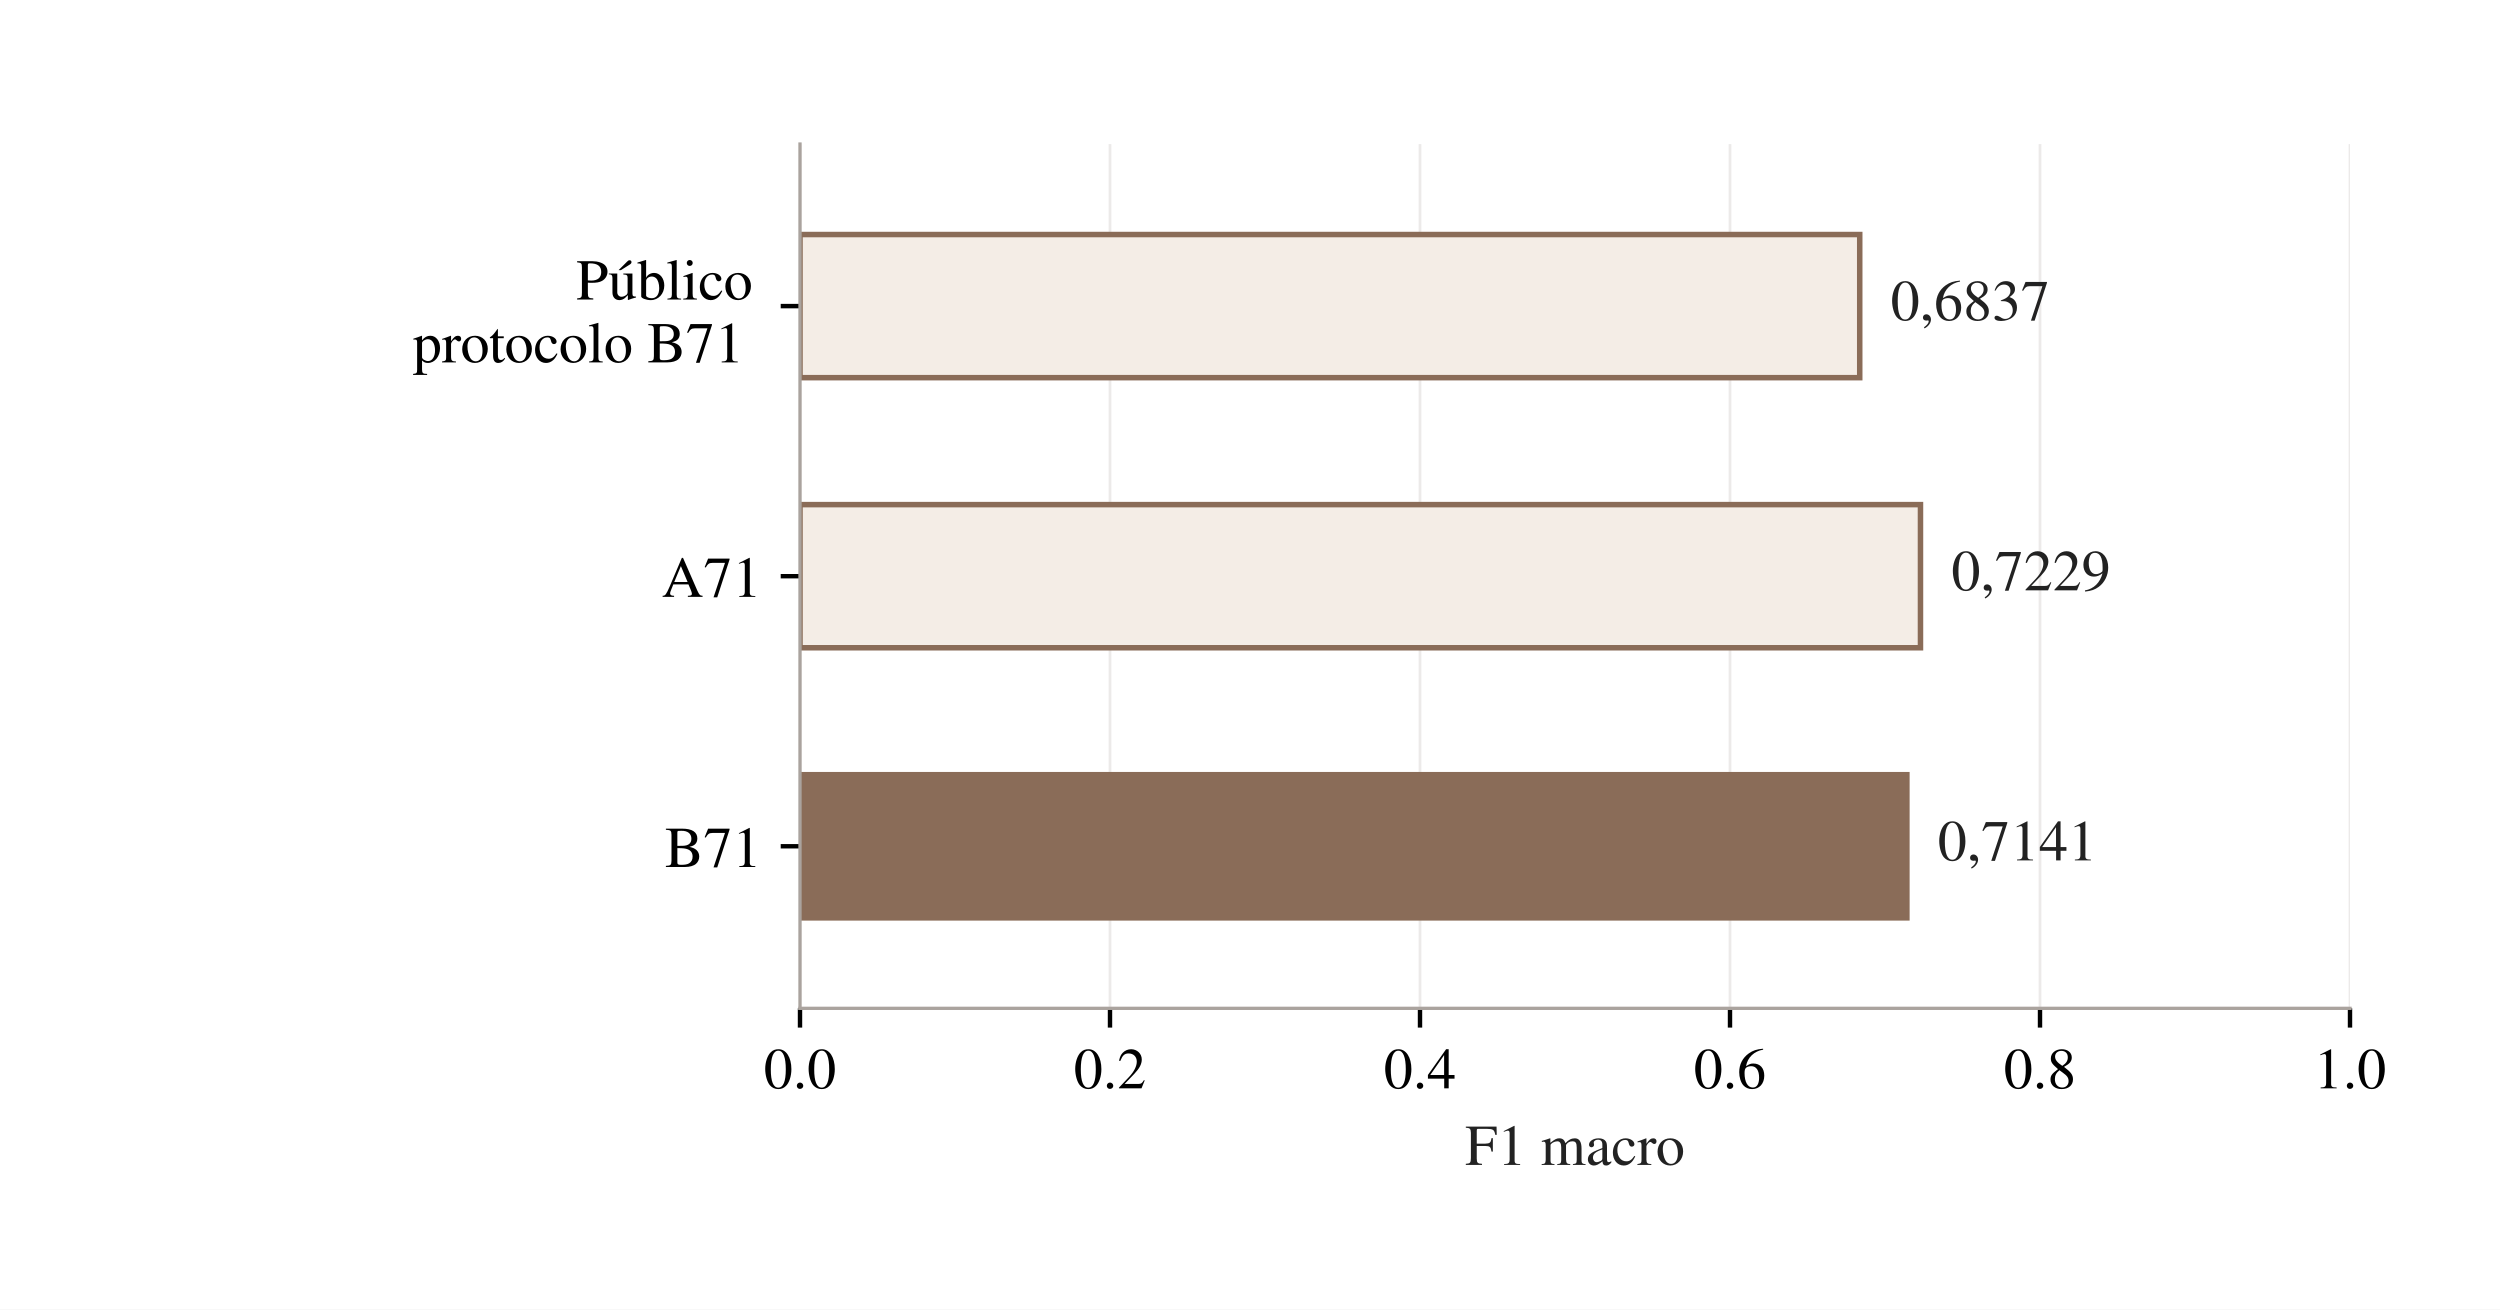
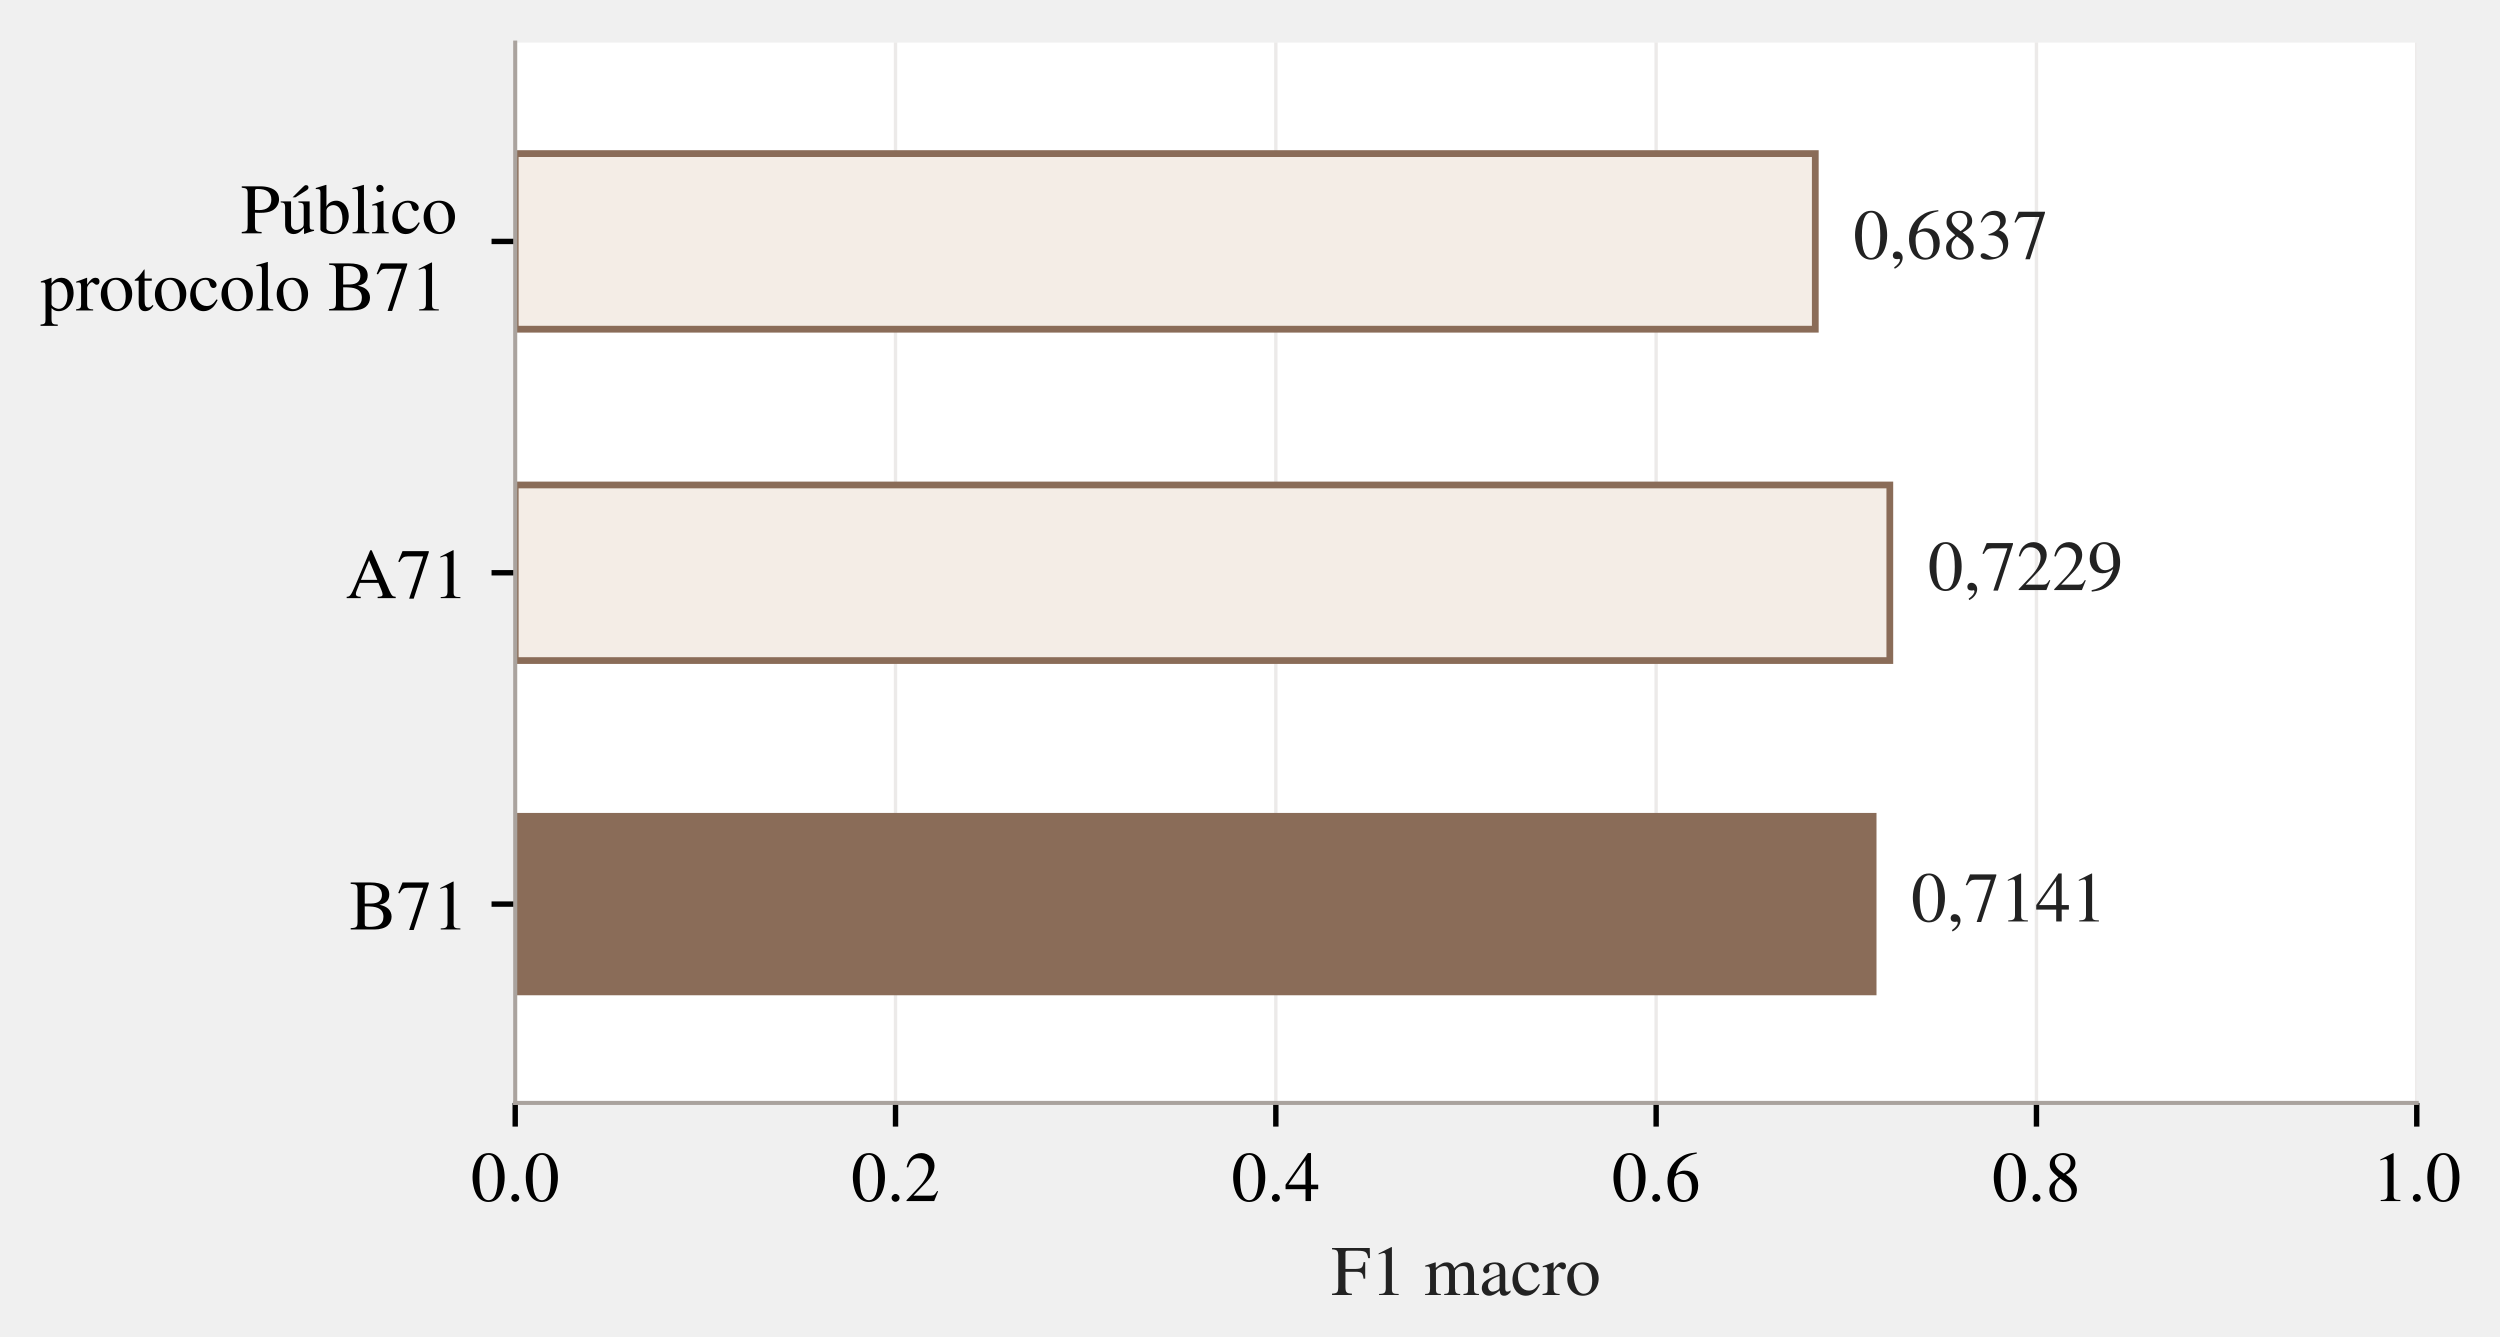
- <svg xmlns="http://www.w3.org/2000/svg" xmlns:xlink="http://www.w3.org/1999/xlink" width="453.6pt" height="237.6pt" viewBox="0 0 453.6 237.6" version="1.1">
+ <svg xmlns="http://www.w3.org/2000/svg" xmlns:xlink="http://www.w3.org/1999/xlink" width="369.74pt" height="197.634pt" viewBox="68.954 19.836 369.74 197.634" version="1.1">
  <defs>
    <style type="text/css">*{stroke-linejoin: round; stroke-linecap: butt}</style>
  </defs>
  <g id="figure_1">
-     <g id="patch_1">
-       <path d="M 0 237.6  L 453.6 237.6  L 453.6 0  L 0 0  z " style="fill: #ffffff" />
-     </g>
    <g id="axes_1">
      <g id="patch_2">
        <path d="M 145.152 182.952  L 426.384 182.952  L 426.384 26.136  L 145.152 26.136  z " style="fill: #ffffff" />
      </g>
      <g id="matplotlib.axis_1">
        <g id="xtick_1">
          <g id="line2d_1">
            <path d="M 145.152 182.952  L 145.152 26.136  " clip-path="url(#p6995689f30)" style="fill: none; stroke: #aaa39e; stroke-opacity: 0.23; stroke-width: 0.5; stroke-linecap: square" />
          </g>
          <g id="line2d_2">
            <defs>
              <path id="ma66a4d9df3" d="M 0 0  L 0 3.5  " style="stroke: #000000; stroke-width: 0.8" />
            </defs>
            <g>
              <use xlink:href="#ma66a4d9df3" x="145.152" y="182.952" style="stroke: #000000; stroke-width: 0.8" />
            </g>
          </g>
          <g id="text_1">
            <text style="font-size: 10.5px; font-family: 'Nimbus Roman'; text-anchor: middle" x="145.152" y="197.465" transform="rotate(-0 145.152 197.4647)">0.0</text>
          </g>
        </g>
        <g id="xtick_2">
          <g id="line2d_3">
            <path d="M 201.398 182.952  L 201.398 26.136  " clip-path="url(#p6995689f30)" style="fill: none; stroke: #aaa39e; stroke-opacity: 0.23; stroke-width: 0.5; stroke-linecap: square" />
          </g>
          <g id="line2d_4">
            <g>
              <use xlink:href="#ma66a4d9df3" x="201.398" y="182.952" style="stroke: #000000; stroke-width: 0.8" />
            </g>
          </g>
          <g id="text_2">
            <text style="font-size: 10.5px; font-family: 'Nimbus Roman'; text-anchor: middle" x="201.398" y="197.465" transform="rotate(-0 201.3984 197.4647)">0.2</text>
          </g>
        </g>
        <g id="xtick_3">
          <g id="line2d_5">
            <path d="M 257.645 182.952  L 257.645 26.136  " clip-path="url(#p6995689f30)" style="fill: none; stroke: #aaa39e; stroke-opacity: 0.23; stroke-width: 0.5; stroke-linecap: square" />
          </g>
          <g id="line2d_6">
            <g>
              <use xlink:href="#ma66a4d9df3" x="257.645" y="182.952" style="stroke: #000000; stroke-width: 0.8" />
            </g>
          </g>
          <g id="text_3">
            <text style="font-size: 10.5px; font-family: 'Nimbus Roman'; text-anchor: middle" x="257.645" y="197.465" transform="rotate(-0 257.6448 197.4647)">0.4</text>
          </g>
        </g>
        <g id="xtick_4">
          <g id="line2d_7">
            <path d="M 313.891 182.952  L 313.891 26.136  " clip-path="url(#p6995689f30)" style="fill: none; stroke: #aaa39e; stroke-opacity: 0.23; stroke-width: 0.5; stroke-linecap: square" />
          </g>
          <g id="line2d_8">
            <g>
              <use xlink:href="#ma66a4d9df3" x="313.891" y="182.952" style="stroke: #000000; stroke-width: 0.8" />
            </g>
          </g>
          <g id="text_4">
            <text style="font-size: 10.5px; font-family: 'Nimbus Roman'; text-anchor: middle" x="313.891" y="197.465" transform="rotate(-0 313.8912 197.4647)">0.6</text>
          </g>
        </g>
        <g id="xtick_5">
          <g id="line2d_9">
            <path d="M 370.138 182.952  L 370.138 26.136  " clip-path="url(#p6995689f30)" style="fill: none; stroke: #aaa39e; stroke-opacity: 0.23; stroke-width: 0.5; stroke-linecap: square" />
          </g>
          <g id="line2d_10">
            <g>
              <use xlink:href="#ma66a4d9df3" x="370.138" y="182.952" style="stroke: #000000; stroke-width: 0.8" />
            </g>
          </g>
          <g id="text_5">
            <text style="font-size: 10.5px; font-family: 'Nimbus Roman'; text-anchor: middle" x="370.138" y="197.465" transform="rotate(-0 370.1376 197.4647)">0.8</text>
          </g>
        </g>
        <g id="xtick_6">
          <g id="line2d_11">
            <path d="M 426.384 182.952  L 426.384 26.136  " clip-path="url(#p6995689f30)" style="fill: none; stroke: #aaa39e; stroke-opacity: 0.23; stroke-width: 0.5; stroke-linecap: square" />
          </g>
          <g id="line2d_12">
            <g>
              <use xlink:href="#ma66a4d9df3" x="426.384" y="182.952" style="stroke: #000000; stroke-width: 0.8" />
            </g>
          </g>
          <g id="text_6">
            <text style="font-size: 10.5px; font-family: 'Nimbus Roman'; text-anchor: middle" x="426.384" y="197.465" transform="rotate(-0 426.384 197.4647)">1.0</text>
          </g>
        </g>
        <g id="text_7">
          <text style="font-size: 10.5px; font-family: 'Nimbus Roman'; text-anchor: middle; fill: #222222" x="285.768" y="211.365" transform="rotate(-0 285.768 211.3647)">F1 macro</text>
        </g>
      </g>
      <g id="matplotlib.axis_2">
        <g id="ytick_1">
          <g id="line2d_13">
            <defs>
              <path id="m6724f32495" d="M 0 0  L -3.5 0  " style="stroke: #000000; stroke-width: 0.8" />
            </defs>
            <g>
              <use xlink:href="#m6724f32495" x="145.152" y="55.539" style="stroke: #000000; stroke-width: 0.8" />
            </g>
          </g>
          <g id="text_8">
            <text style="font-size: 10.5px; font-family: 'Nimbus Roman'" transform="translate(104.5367 54.34533)">Público</text>
            <text style="font-size: 10.5px; font-family: 'Nimbus Roman'" transform="translate(74.902 65.74786)">protocolo B71</text>
          </g>
        </g>
        <g id="ytick_2">
          <g id="line2d_14">
            <g>
              <use xlink:href="#m6724f32495" x="145.152" y="104.544" style="stroke: #000000; stroke-width: 0.8" />
            </g>
          </g>
          <g id="text_9">
            <text style="font-size: 10.5px; font-family: 'Nimbus Roman'; text-anchor: end" x="138.152" y="108.3" transform="rotate(-0 138.152 108.3003)">A71</text>
          </g>
        </g>
        <g id="ytick_3">
          <g id="line2d_15">
            <g>
              <use xlink:href="#m6724f32495" x="145.152" y="153.549" style="stroke: #000000; stroke-width: 0.8" />
            </g>
          </g>
          <g id="text_10">
            <text style="font-size: 10.5px; font-family: 'Nimbus Roman'; text-anchor: end" x="138.152" y="157.305" transform="rotate(-0 138.152 157.3053)">B71</text>
          </g>
        </g>
      </g>
      <g id="patch_3">
        <path d="M 145.152 42.553  L 337.429 42.553  L 337.429 68.525  L 145.152 68.525  z " clip-path="url(#p6995689f30)" style="fill: #f4ede6; stroke: #8a6c58; stroke-linejoin: miter" />
      </g>
      <g id="patch_4">
        <path d="M 145.152 91.558  L 348.451 91.558  L 348.451 117.53  L 145.152 117.53  z " clip-path="url(#p6995689f30)" style="fill: #f4ede6; stroke: #8a6c58; stroke-linejoin: miter" />
      </g>
      <g id="patch_5">
        <path d="M 145.152 140.563  L 345.982 140.563  L 345.982 166.535  L 145.152 166.535  z " clip-path="url(#p6995689f30)" style="fill: #8a6c58; stroke: #8a6c58; stroke-linejoin: miter" />
      </g>
      <g id="patch_6">
        <path d="M 145.152 182.952  L 145.152 26.136  " style="fill: none; stroke: #aaa39e; stroke-width: 0.6; stroke-linejoin: miter; stroke-linecap: square" />
      </g>
      <g id="patch_7">
        <path d="M 145.152 182.952  L 426.384 182.952  " style="fill: none; stroke: #aaa39e; stroke-width: 0.6; stroke-linejoin: miter; stroke-linecap: square" />
      </g>
      <g id="text_11">
        <text style="font-size: 10.5px; font-family: 'Nimbus Roman'; text-anchor: start; fill: #222222" x="343.054" y="58.102" transform="rotate(-0 343.0536 58.10166)">0,6837</text>
      </g>
      <g id="text_12">
        <text style="font-size: 10.5px; font-family: 'Nimbus Roman'; text-anchor: start; fill: #222222" x="354.076" y="107.107" transform="rotate(-0 354.076 107.1067)">0,7229</text>
      </g>
      <g id="text_13">
        <text style="font-size: 10.5px; font-family: 'Nimbus Roman'; text-anchor: start; fill: #222222" x="351.606" y="156.112" transform="rotate(-0 351.6064 156.1117)">0,7141</text>
      </g>
    </g>
  </g>
  <defs>
    <clipPath id="p6995689f30">
      <rect x="145.152" y="26.136" width="281.232" height="156.816" />
    </clipPath>
  </defs>
</svg>
